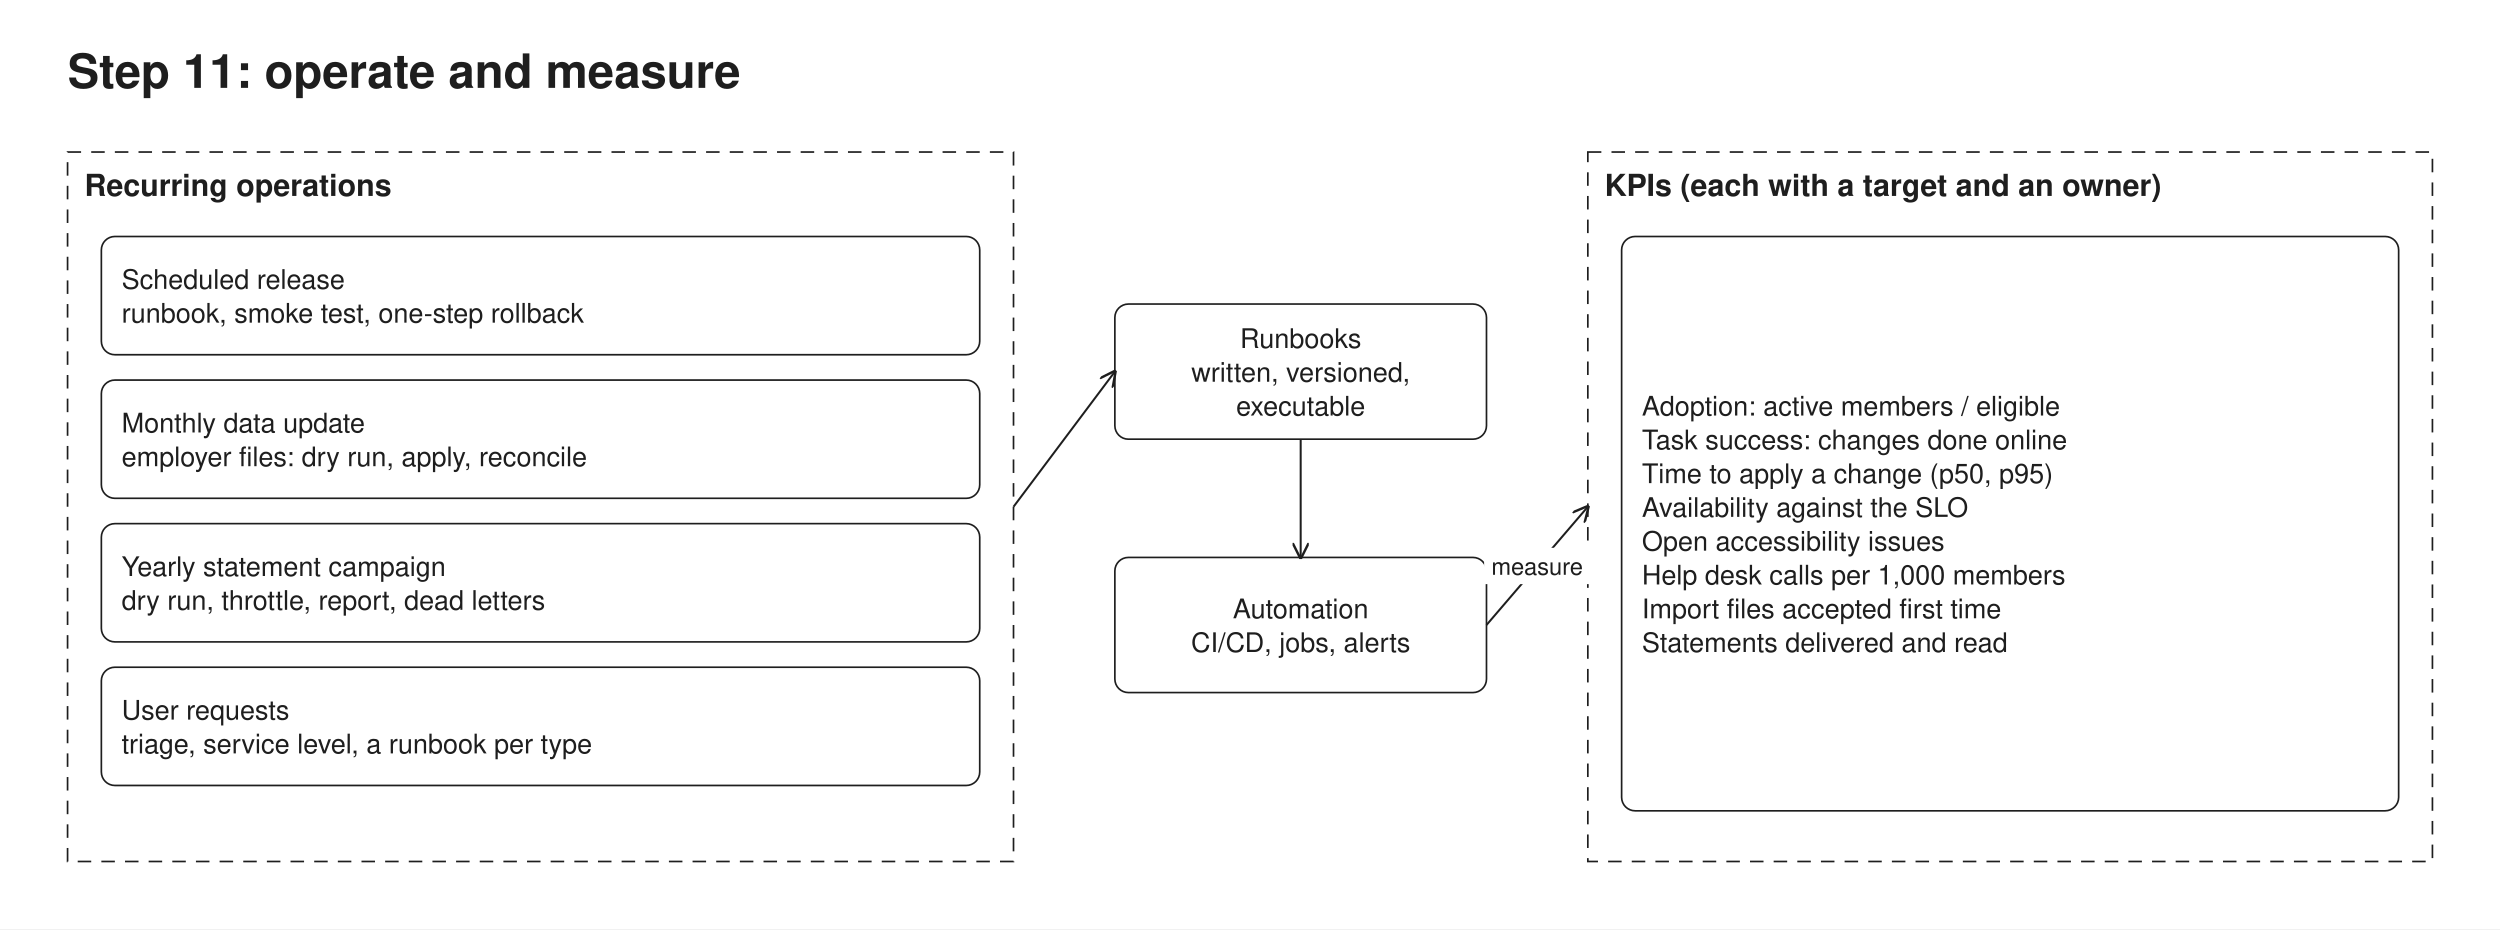
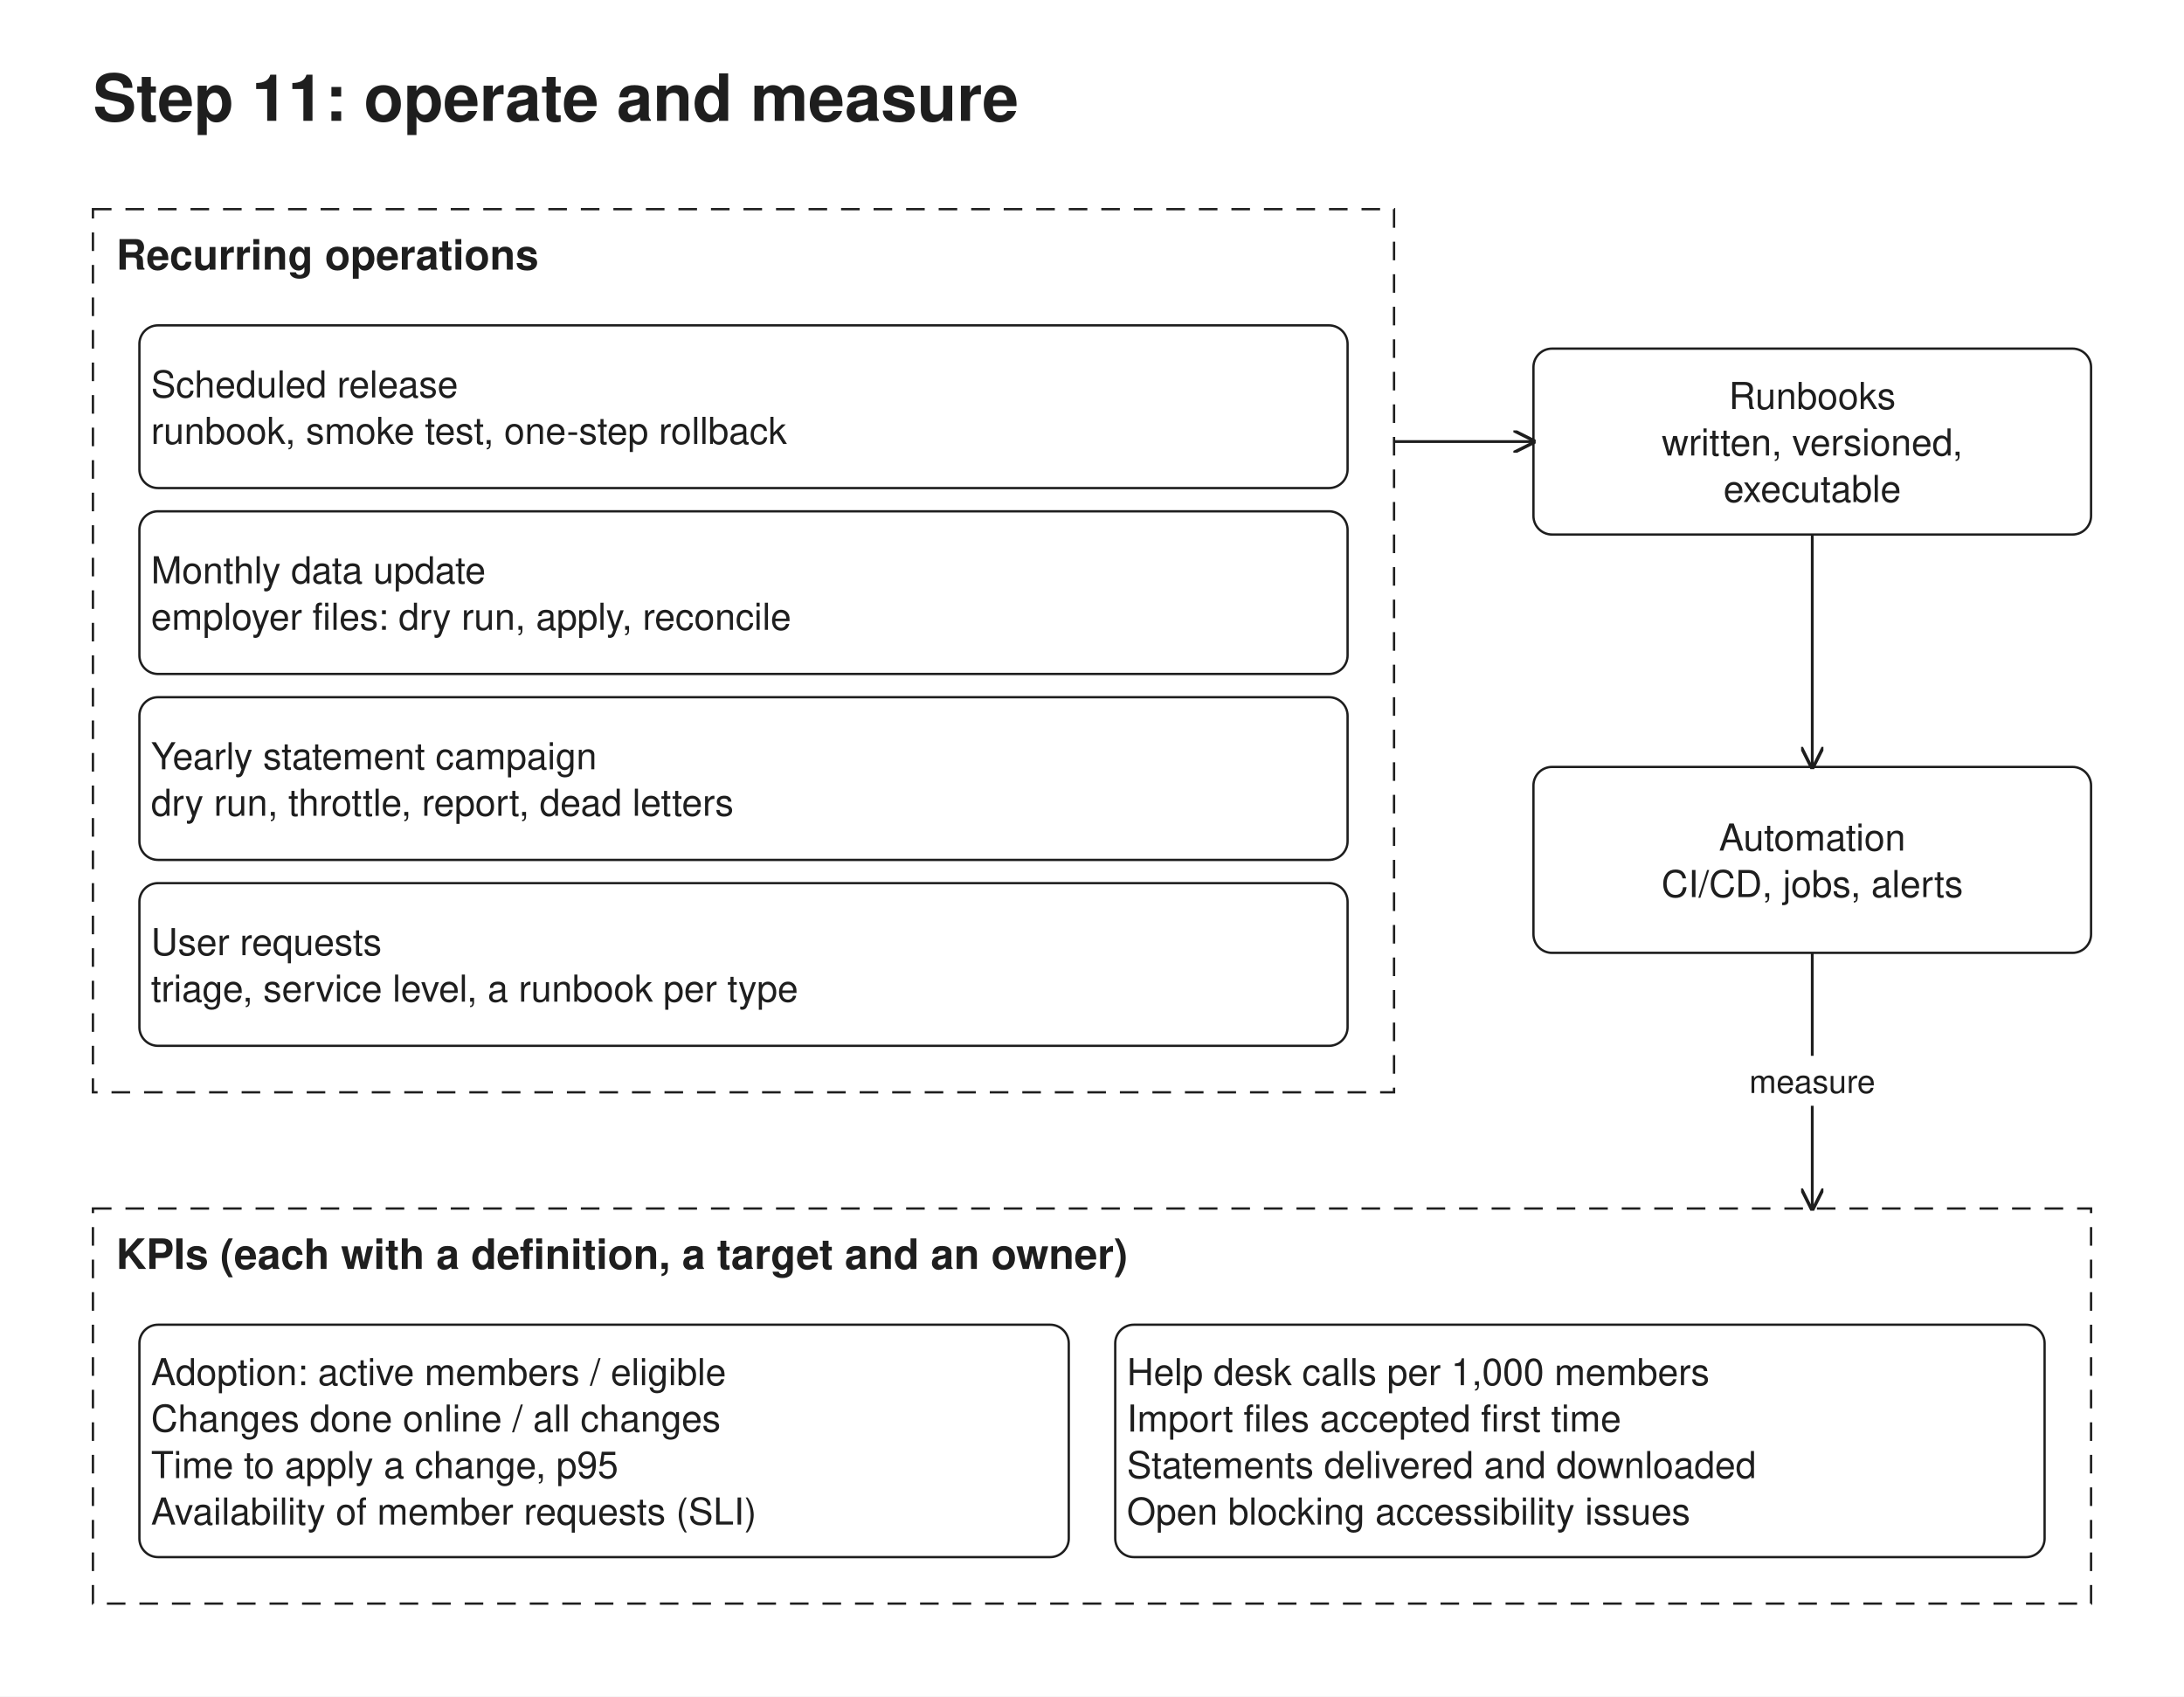
- <svg xmlns="http://www.w3.org/2000/svg" width="1480" height="550" viewBox="0 0 1480 550" font-family="Helvetica, Arial, sans-serif" fill="#1e1e1e">
+ <svg xmlns="http://www.w3.org/2000/svg" xml:space="preserve" width="940" height="730" viewBox="0 0 940 730" font-family="Helvetica, Arial, sans-serif" fill="#1e1e1e">
  <defs>
    <marker id="head" viewBox="0 0 10 10" refX="9" refY="5" markerWidth="8" markerHeight="8" orient="auto">
      <path d="M0,0 L10,5 L0,10" fill="none" stroke="#1e1e1e" stroke-width="1.5" />
    </marker>
    <marker id="head-start" viewBox="0 0 10 10" refX="1" refY="5" markerWidth="8" markerHeight="8" orient="auto">
      <path d="M10,0 L0,5 L10,10" fill="none" stroke="#1e1e1e" stroke-width="1.5" />
    </marker>
  </defs>
  <rect width="100%" height="100%" fill="#ffffff" />
  <text x="40.0" y="52.0" font-size="28" text-anchor="start" font-weight="bold">Step 11: operate and measure</text>
-   <rect x="40" y="90" width="560" height="420" rx="0" fill="none" stroke="#1e1e1e" stroke-width="1" stroke-dasharray="8 6" />
+   <rect x="40" y="90" width="560" height="380" rx="0" fill="none" stroke="#1e1e1e" stroke-width="1" stroke-dasharray="8 6" />
  <text x="50.0" y="116.0" font-size="18" text-anchor="start" font-weight="bold">Recurring operations</text>
  <rect x="60" y="140" width="520" height="70" rx="8" fill="none" stroke="#1e1e1e" stroke-width="1" />
-   <text x="72.0" y="171.0" font-size="16" text-anchor="start">Scheduled release</text>
-   <text x="72.0" y="191.0" font-size="16" text-anchor="start">runbook, smoke test, one-step rollback</text>
-   <rect x="60" y="225" width="520" height="70" rx="8" fill="none" stroke="#1e1e1e" stroke-width="1" />
-   <text x="72.0" y="256.0" font-size="16" text-anchor="start">Monthly data update</text>
-   <text x="72.0" y="276.0" font-size="16" text-anchor="start">employer files: dry run, apply, reconcile</text>
-   <rect x="60" y="310" width="520" height="70" rx="8" fill="none" stroke="#1e1e1e" stroke-width="1" />
-   <text x="72.0" y="341.0" font-size="16" text-anchor="start">Yearly statement campaign</text>
-   <text x="72.0" y="361.0" font-size="16" text-anchor="start">dry run, throttle, report, dead letters</text>
-   <rect x="60" y="395" width="520" height="70" rx="8" fill="none" stroke="#1e1e1e" stroke-width="1" />
-   <text x="72.0" y="426.0" font-size="16" text-anchor="start">User requests</text>
-   <text x="72.0" y="446.0" font-size="16" text-anchor="start">triage, service level, a runbook per type</text>
-   <rect x="660" y="180" width="220" height="80" rx="8" fill="none" stroke="#1e1e1e" stroke-width="1" />
-   <text x="770.0" y="206.0" font-size="16" text-anchor="middle">Runbooks</text>
-   <text x="770.0" y="226.0" font-size="16" text-anchor="middle">written, versioned,</text>
-   <text x="770.0" y="246.0" font-size="16" text-anchor="middle">executable</text>
-   <rect x="660" y="330" width="220" height="80" rx="8" fill="none" stroke="#1e1e1e" stroke-width="1" />
-   <text x="770.0" y="366.0" font-size="16" text-anchor="middle">Automation</text>
-   <text x="770.0" y="386.0" font-size="16" text-anchor="middle">CI/CD, jobs, alerts</text>
-   <rect x="940" y="90" width="500" height="420" rx="0" fill="none" stroke="#1e1e1e" stroke-width="1" stroke-dasharray="8 6" />
-   <text x="950.0" y="116.0" font-size="18" text-anchor="start" font-weight="bold">KPIs (each with a target and an owner)</text>
-   <rect x="960" y="140" width="460" height="340" rx="8" fill="none" stroke="#1e1e1e" stroke-width="1" />
-   <text x="972.0" y="246.0" font-size="16" text-anchor="start">Adoption: active members / eligible</text>
-   <text x="972.0" y="266.0" font-size="16" text-anchor="start">Task success: changes done online</text>
-   <text x="972.0" y="286.0" font-size="16" text-anchor="start">Time to apply a change (p50, p95)</text>
-   <text x="972.0" y="306.0" font-size="16" text-anchor="start">Availability against the SLO</text>
-   <text x="972.0" y="326.0" font-size="16" text-anchor="start">Open accessibility issues</text>
-   <text x="972.0" y="346.0" font-size="16" text-anchor="start">Help desk calls per 1,000 members</text>
-   <text x="972.0" y="366.0" font-size="16" text-anchor="start">Import files accepted first time</text>
-   <text x="972.0" y="386.0" font-size="16" text-anchor="start">Statements delivered and read</text>
-   <line x1="600" y1="300" x2="660" y2="220" stroke="#1e1e1e" stroke-width="1.2" marker-end="url(#head)" />
-   <line x1="770" y1="260" x2="770" y2="330" stroke="#1e1e1e" stroke-width="1.2" marker-end="url(#head)" />
-   <line x1="880" y1="370" x2="940" y2="300" stroke="#1e1e1e" stroke-width="1.2" marker-end="url(#head)" />
-   <rect x="878.6" y="324.3" width="62.9" height="21.5" fill="#ffffff" />
-   <text x="910.0" y="340.3" font-size="14" text-anchor="middle">measure</text>
+   <text x="65.0" y="171.0" font-size="16" text-anchor="start">Scheduled release</text>
+   <text x="65.0" y="191.0" font-size="16" text-anchor="start">runbook, smoke test, one-step rollback</text>
+   <rect x="60" y="220" width="520" height="70" rx="8" fill="none" stroke="#1e1e1e" stroke-width="1" />
+   <text x="65.0" y="251.0" font-size="16" text-anchor="start">Monthly data update</text>
+   <text x="65.0" y="271.0" font-size="16" text-anchor="start">employer files: dry run, apply, reconcile</text>
+   <rect x="60" y="300" width="520" height="70" rx="8" fill="none" stroke="#1e1e1e" stroke-width="1" />
+   <text x="65.0" y="331.0" font-size="16" text-anchor="start">Yearly statement campaign</text>
+   <text x="65.0" y="351.0" font-size="16" text-anchor="start">dry run, throttle, report, dead letters</text>
+   <rect x="60" y="380" width="520" height="70" rx="8" fill="none" stroke="#1e1e1e" stroke-width="1" />
+   <text x="65.0" y="411.0" font-size="16" text-anchor="start">User requests</text>
+   <text x="65.0" y="431.0" font-size="16" text-anchor="start">triage, service level, a runbook per type</text>
+   <rect x="660" y="150" width="240" height="80" rx="8" fill="none" stroke="#1e1e1e" stroke-width="1" />
+   <text x="780.0" y="176.0" font-size="16" text-anchor="middle">Runbooks</text>
+   <text x="780.0" y="196.0" font-size="16" text-anchor="middle">written, versioned,</text>
+   <text x="780.0" y="216.0" font-size="16" text-anchor="middle">executable</text>
+   <rect x="660" y="330" width="240" height="80" rx="8" fill="none" stroke="#1e1e1e" stroke-width="1" />
+   <text x="780.0" y="366.0" font-size="16" text-anchor="middle">Automation</text>
+   <text x="780.0" y="386.0" font-size="16" text-anchor="middle">CI/CD, jobs, alerts</text>
+   <rect x="40" y="520" width="860" height="170" rx="0" fill="none" stroke="#1e1e1e" stroke-width="1" stroke-dasharray="8 6" />
+   <text x="50.0" y="546.0" font-size="18" text-anchor="start" font-weight="bold">KPIs (each with a definition, a target and an owner)</text>
+   <rect x="60" y="570" width="400" height="100" rx="8" fill="none" stroke="#1e1e1e" stroke-width="1" />
+   <text x="65.0" y="596.0" font-size="16" text-anchor="start">Adoption: active members / eligible</text>
+   <text x="65.0" y="616.0" font-size="16" text-anchor="start">Changes done online / all changes</text>
+   <text x="65.0" y="636.0" font-size="16" text-anchor="start">Time to apply a change, p95</text>
+   <text x="65.0" y="656.0" font-size="16" text-anchor="start">Availability of member requests (SLI)</text>
+   <rect x="480" y="570" width="400" height="100" rx="8" fill="none" stroke="#1e1e1e" stroke-width="1" />
+   <text x="485.0" y="596.0" font-size="16" text-anchor="start">Help desk calls per 1,000 members</text>
+   <text x="485.0" y="616.0" font-size="16" text-anchor="start">Import files accepted first time</text>
+   <text x="485.0" y="636.0" font-size="16" text-anchor="start">Statements delivered and downloaded</text>
+   <text x="485.0" y="656.0" font-size="16" text-anchor="start">Open blocking accessibility issues</text>
+   <polyline points="600,190 660,190" fill="none" stroke="#1e1e1e" stroke-width="1.2" marker-end="url(#head)" />
+   <polyline points="780,230 780,330" fill="none" stroke="#1e1e1e" stroke-width="1.2" marker-end="url(#head)" />
+   <polyline points="780,410 780,520" fill="none" stroke="#1e1e1e" stroke-width="1.2" marker-end="url(#head)" />
+   <rect x="751.5" y="454.3" width="57.0" height="21.5" fill="#ffffff" />
+   <text x="780.0" y="470.3" font-size="14" text-anchor="middle">measure</text>
</svg>
